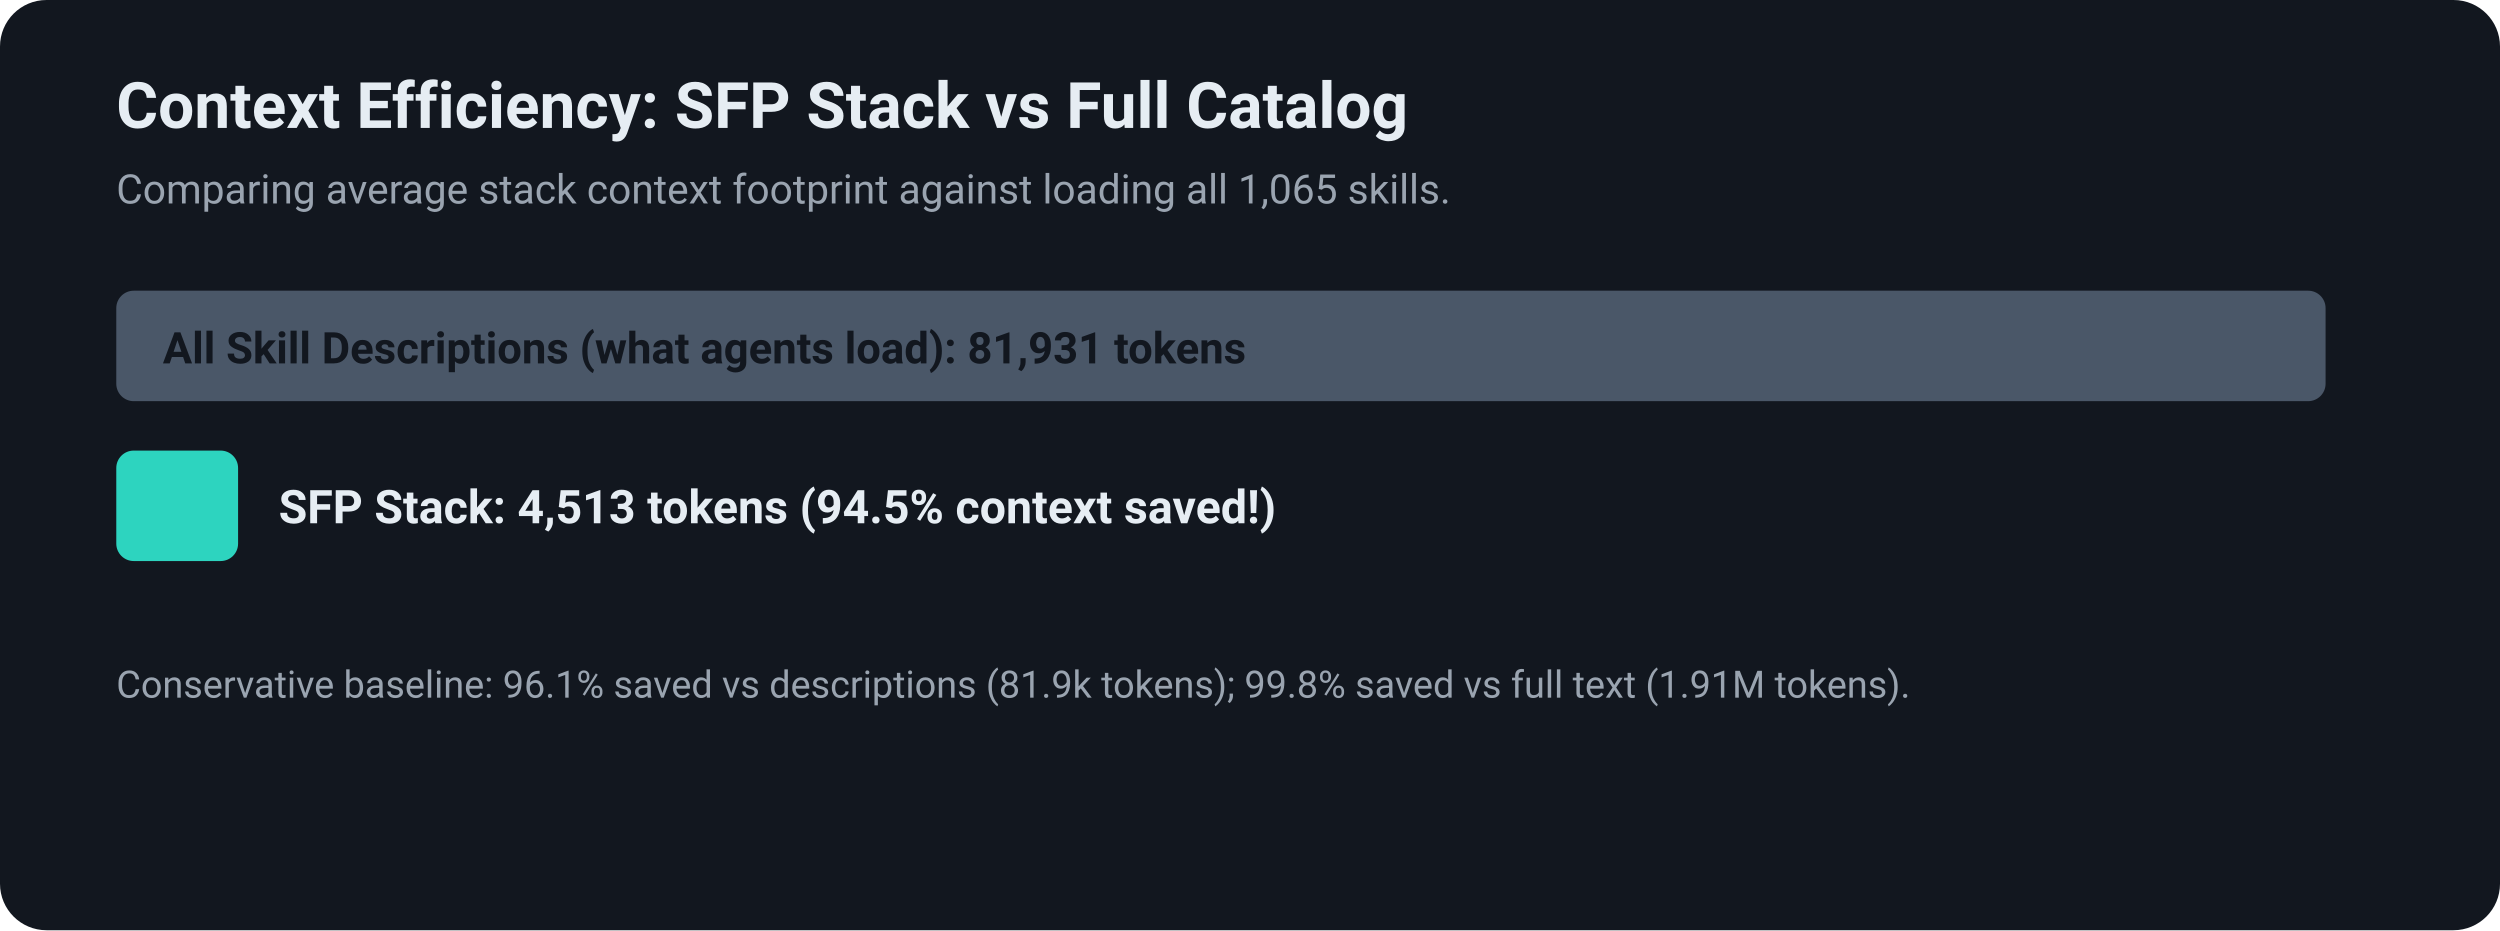
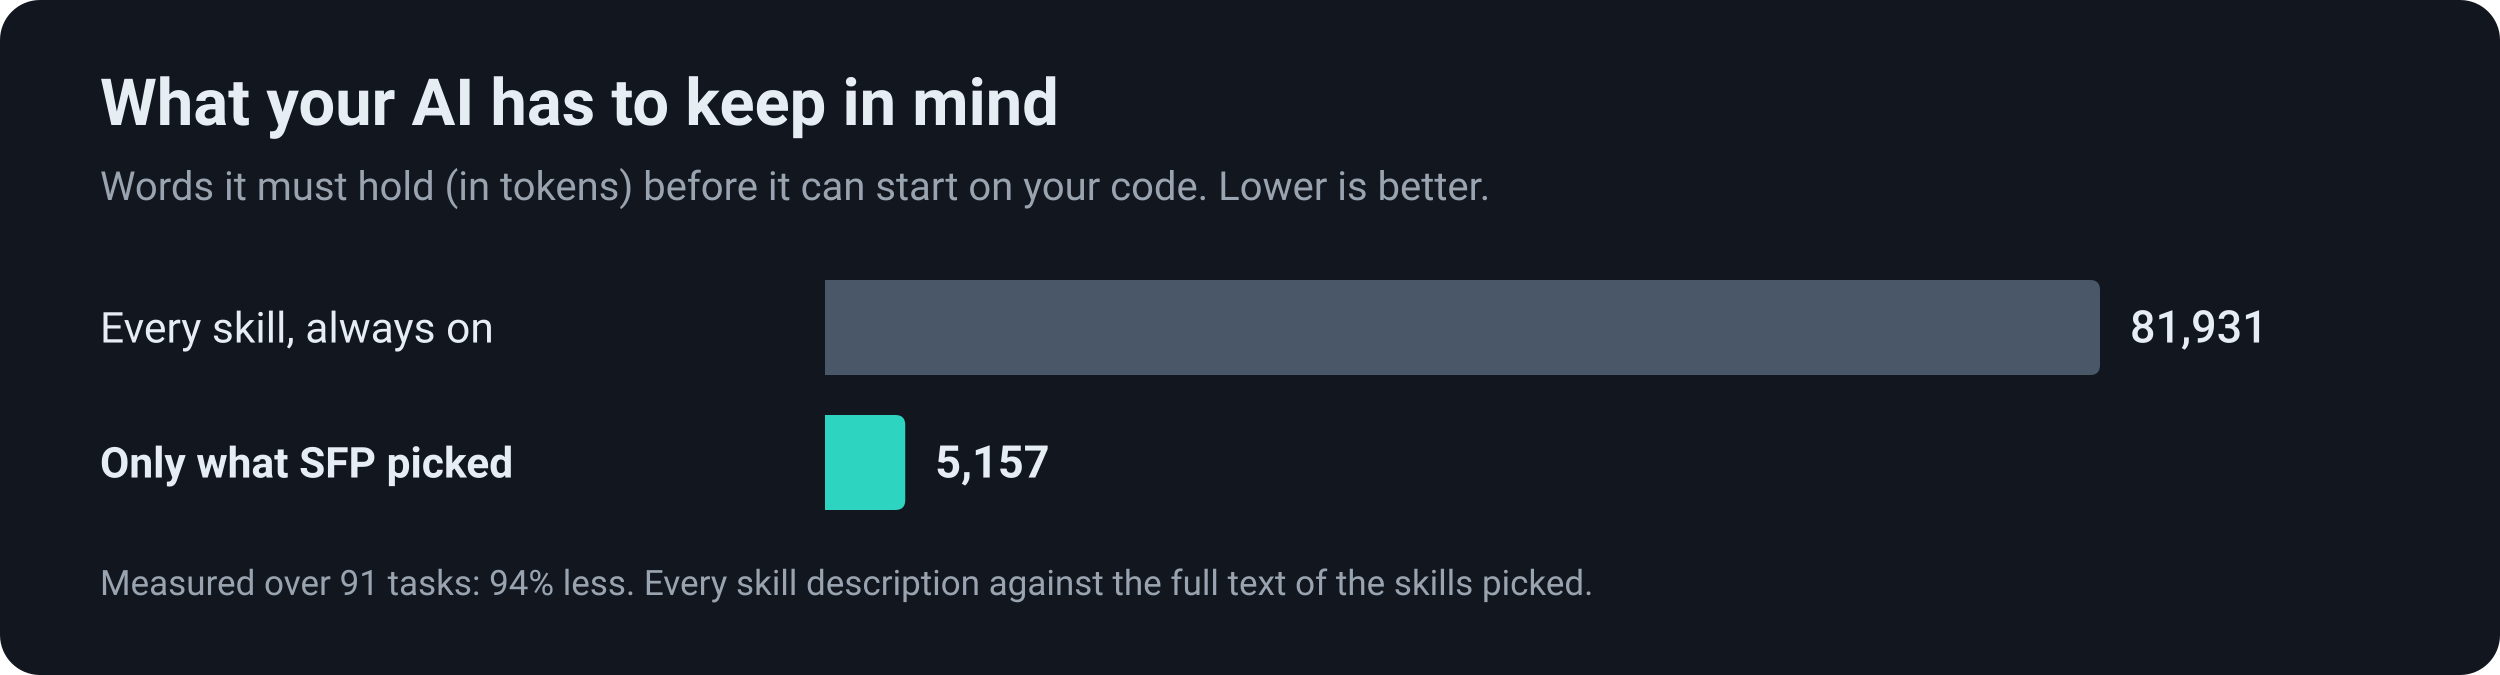
- <svg xmlns="http://www.w3.org/2000/svg" width="860" height="320" viewBox="0 0 860 320" role="img" aria-labelledby="t d">
-   <rect width="860" height="320" rx="16" fill="#12171f" />
-   <text x="40" y="44" font-family="ui-sans-serif, system-ui, -apple-system, 'Segoe UI', Roboto, 'Helvetica Neue', Arial, sans-serif" font-size="22" font-weight="700" fill="#e6edf3">Context Efficiency: SFP Stack vs Full Catalog</text>
-   <text x="40" y="70" font-family="ui-sans-serif, system-ui, -apple-system, 'Segoe UI', Roboto, 'Helvetica Neue', Arial, sans-serif" font-size="14" fill="#9aa4b0">Comparing average stack context footprint against loading all 1,065 skills.</text>
-   <rect x="40" y="100" width="760" height="38" rx="6" fill="#4a5768" />
-   <text x="56" y="125" font-family="ui-sans-serif, system-ui, -apple-system, 'Segoe UI', Roboto, 'Helvetica Neue', Arial, sans-serif" font-size="15" font-weight="600" fill="#12171f">All Skill Descriptions (what agents load): 81,931 tokens</text>
-   <rect x="40" y="155" width="41.9" height="38" rx="6" fill="#2dd4bf" />
-   <text x="95.863" y="180" font-family="ui-sans-serif, system-ui, -apple-system, 'Segoe UI', Roboto, 'Helvetica Neue', Arial, sans-serif" font-size="16" font-weight="700" fill="#e6edf3">SFP Stack: 4,513 tokens (94.5% context saved!)</text>
-   <text x="40" y="240" font-family="ui-sans-serif, system-ui, -apple-system, 'Segoe UI', Roboto, 'Helvetica Neue', Arial, sans-serif" font-size="13" fill="#9aa4b0">Conservative baseline: 96.1% saved vs descriptions (81.9k tokens); 99.8% saved vs full text (1.91M tokens).</text>
+ <svg xmlns="http://www.w3.org/2000/svg" width="1000" height="270" viewBox="0 0 1000 270" role="img" aria-labelledby="t d">
+   <rect width="1000" height="270" rx="16" fill="#12171f" />
+   <text x="40" y="50" font-family="ui-sans-serif, system-ui, -apple-system, 'Segoe UI', Roboto, 'Helvetica Neue', Arial, sans-serif" font-size="26" font-weight="700" fill="#e6edf3" text-anchor="start">What your AI has to keep in mind</text>
+   <text x="40" y="80" font-family="ui-sans-serif, system-ui, -apple-system, 'Segoe UI', Roboto, 'Helvetica Neue', Arial, sans-serif" font-size="16" font-weight="400" fill="#9aa4b0" text-anchor="start">Words it must hold (in tokens) before it can start on your code. Lower is better.</text>
+   <text x="40" y="137.0" font-family="ui-sans-serif, system-ui, -apple-system, 'Segoe UI', Roboto, 'Helvetica Neue', Arial, sans-serif" font-size="17" font-weight="400" fill="#e6edf3" text-anchor="start">Every skill, always on</text>
+   <path d="M330.0 112.0 H836.0 Q840.0 112.0 840.0 116.0 V146.0 Q840.0 150.0 836.0 150.0 H330.0 Z" fill="#4a5768" />
+   <text x="852.0" y="137.0" font-family="ui-sans-serif, system-ui, -apple-system, 'Segoe UI', Roboto, 'Helvetica Neue', Arial, sans-serif" font-size="18" font-weight="500" fill="#e6edf3" text-anchor="start">81,931</text>
+   <text x="40" y="191.0" font-family="ui-sans-serif, system-ui, -apple-system, 'Segoe UI', Roboto, 'Helvetica Neue', Arial, sans-serif" font-size="17" font-weight="700" fill="#e6edf3" text-anchor="start">Only what SFP picked</text>
+   <path d="M330.0 166.0 H358.1 Q362.1 166.0 362.1 170.0 V200.0 Q362.1 204.0 358.1 204.0 H330.0 Z" fill="#2dd4bf" />
+   <text x="374.101" y="191.0" font-family="ui-sans-serif, system-ui, -apple-system, 'Segoe UI', Roboto, 'Helvetica Neue', Arial, sans-serif" font-size="18" font-weight="700" fill="#e6edf3" text-anchor="start">5,157</text>
+   <text x="40" y="238" font-family="ui-sans-serif, system-ui, -apple-system, 'Segoe UI', Roboto, 'Helvetica Neue', Arial, sans-serif" font-size="14" font-weight="400" fill="#9aa4b0" text-anchor="start">Measured over 91 tasks: 94% less. Every skill description against the full text of the skills picked.</text>
</svg>
